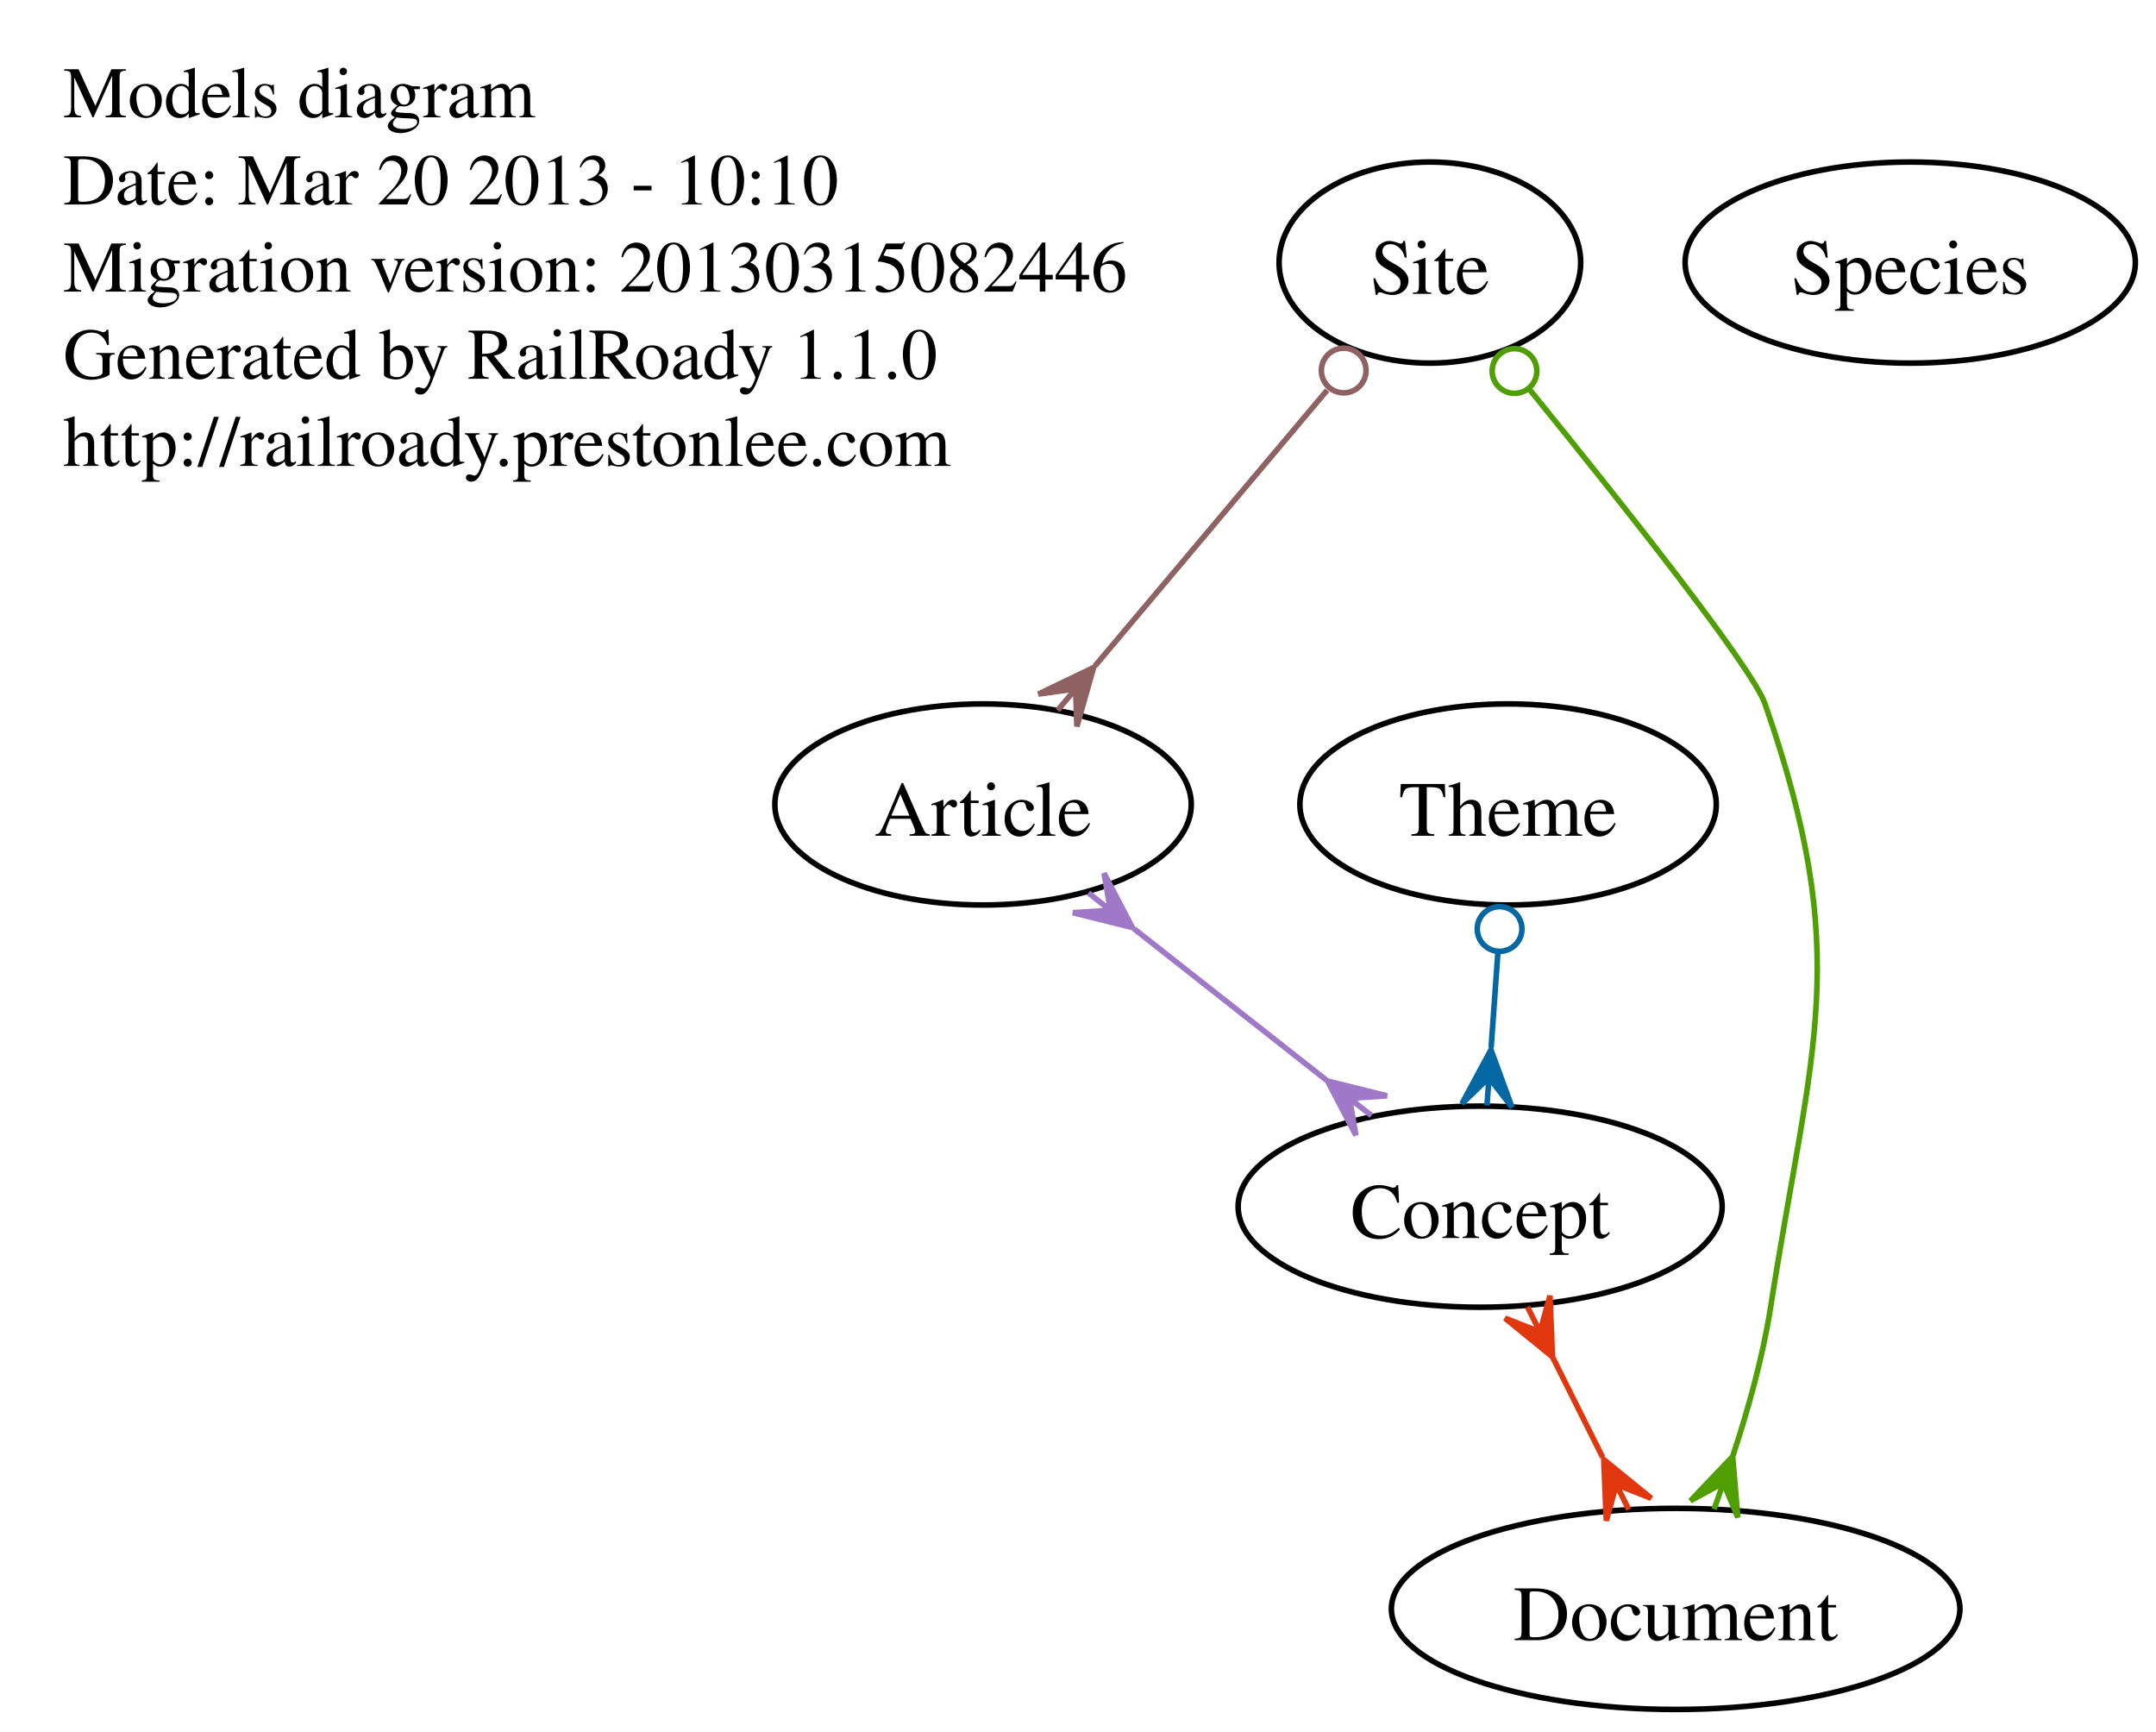
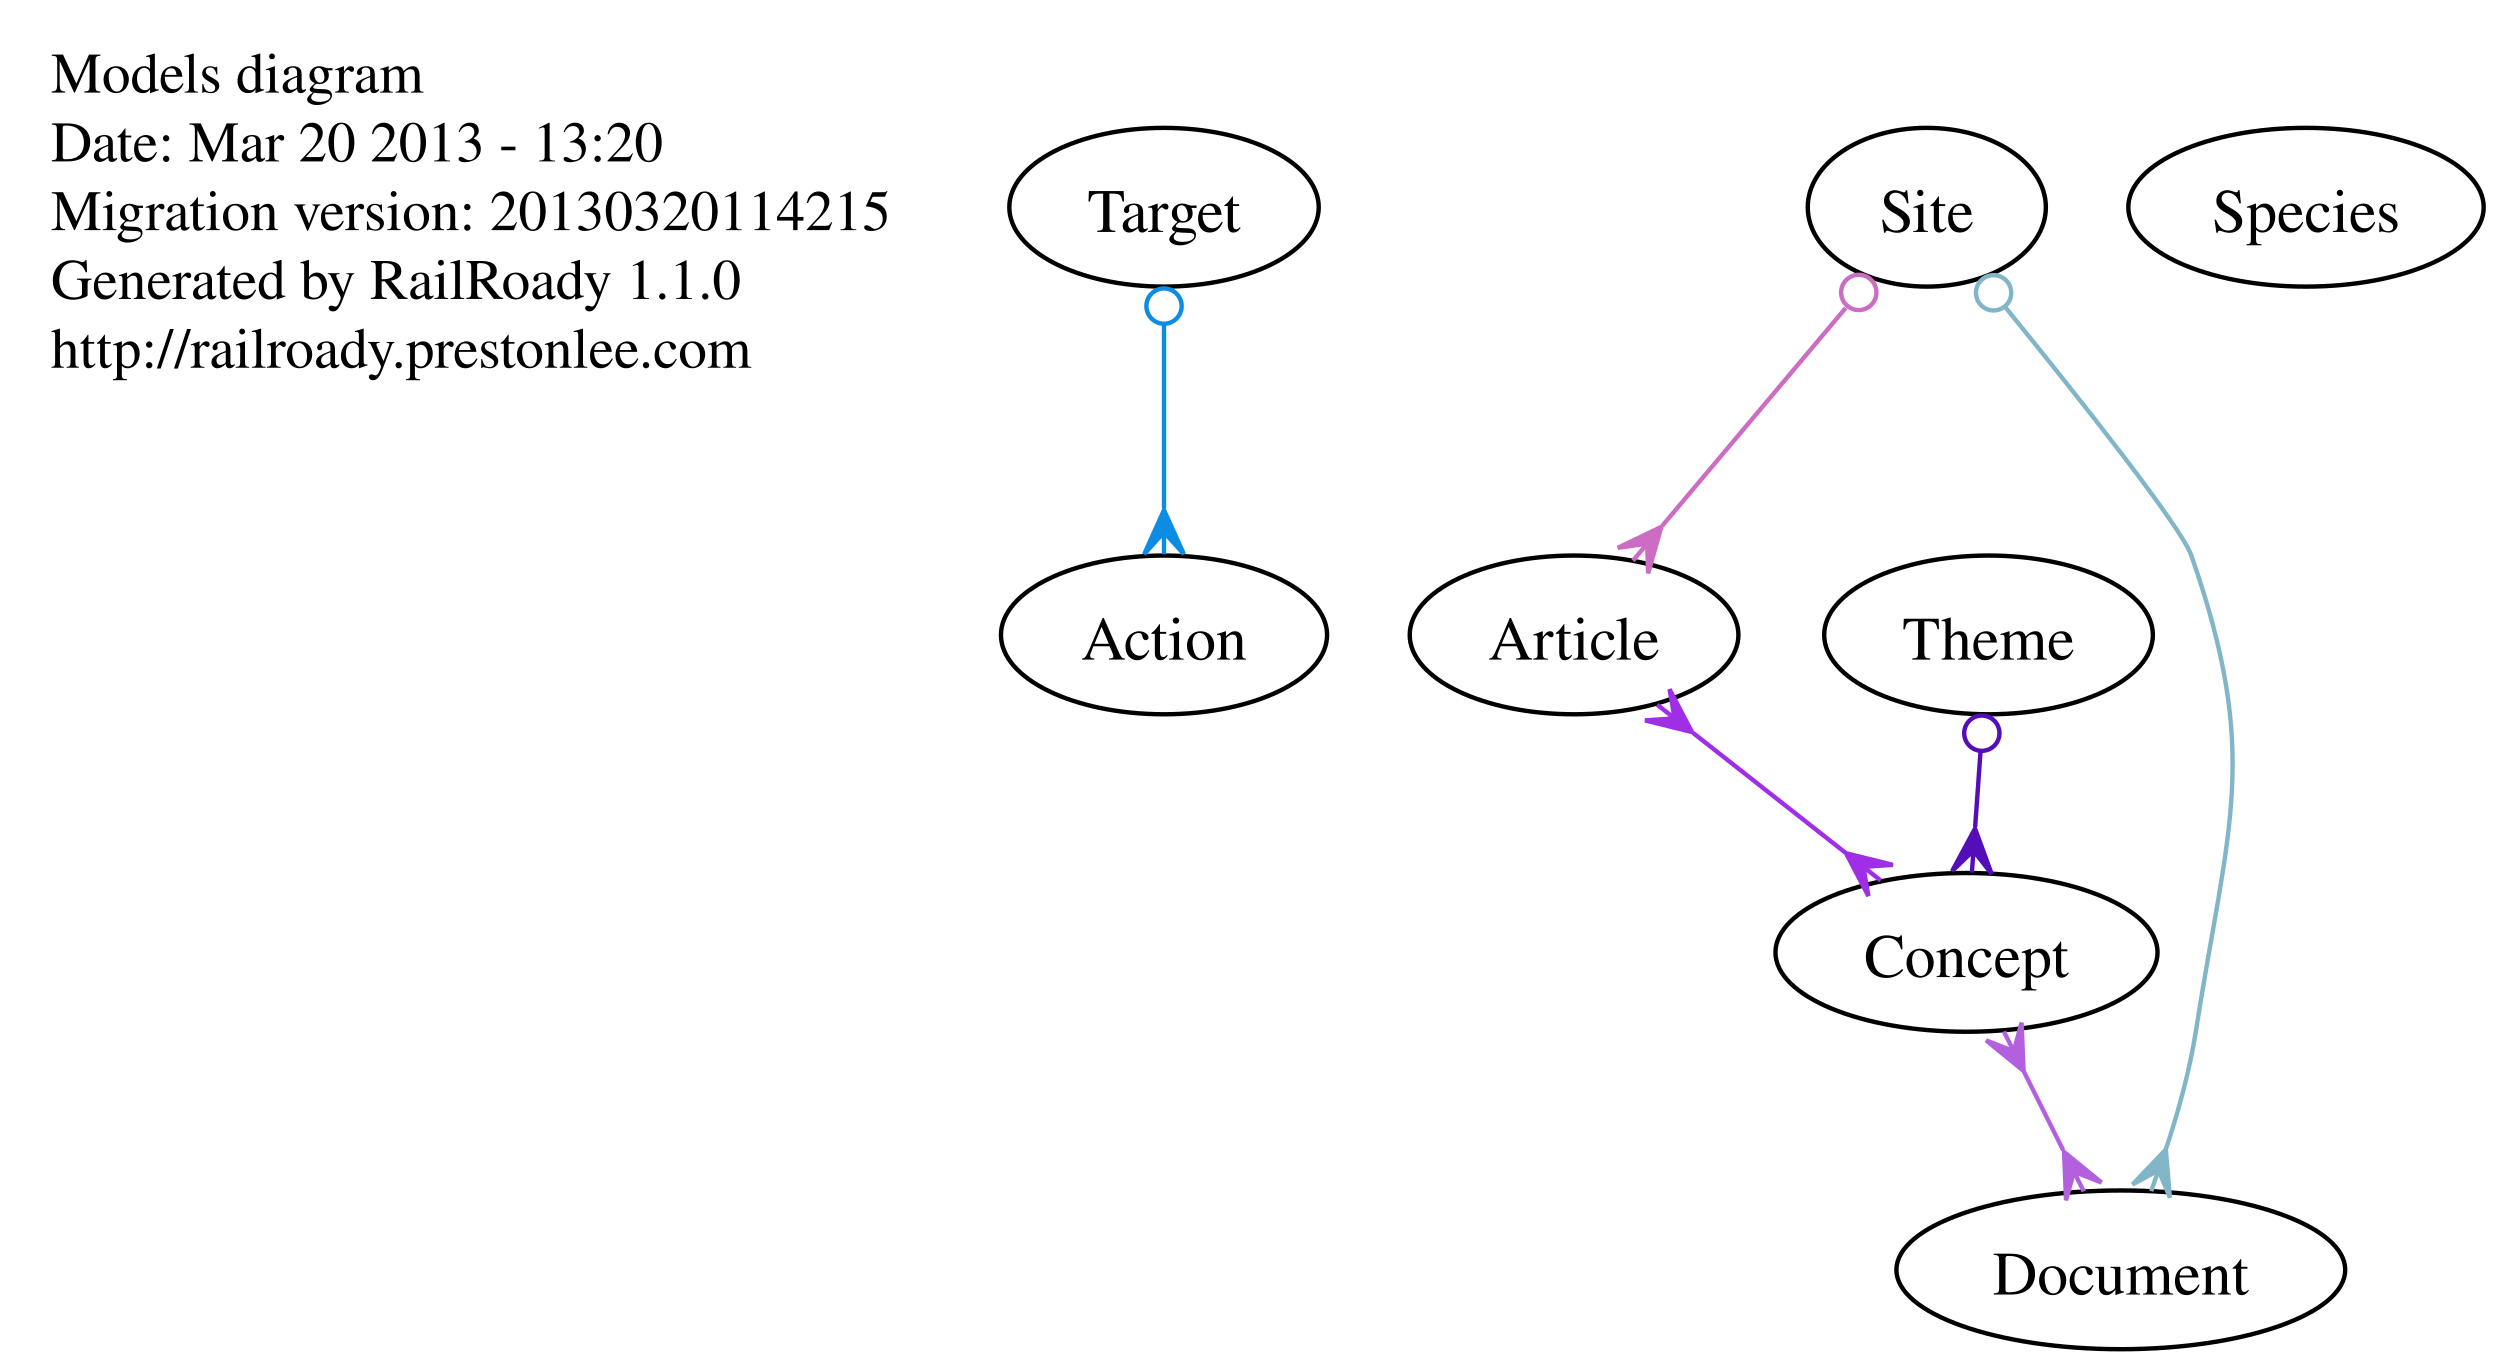
- <svg xmlns="http://www.w3.org/2000/svg" width="386pt" height="310pt" viewBox="0.00 0.00 386.00 310.00">
+ <svg xmlns="http://www.w3.org/2000/svg" width="567pt" height="310pt" viewBox="0.00 0.00 567.00 310.00">
  <g id="graph0" class="graph" transform="scale(1 1) rotate(0) translate(4 306)">
-     <polygon fill="white" stroke="white" points="-4,5 -4,-306 383,-306 383,5 -4,5" />
+     <polygon fill="white" stroke="white" points="-4,5 -4,-306 564,-306 564,5 -4,5" />
    <g id="node1" class="node">
-       <text text-anchor="start" x="7.312" y="-285" font-family="Times,serif" font-size="13.00">Models diagram</text>
-       <text text-anchor="start" x="7.312" y="-269.4" font-family="Times,serif" font-size="13.00">Date: Mar 20 2013 - 10:10</text>
-       <text text-anchor="start" x="7.312" y="-253.8" font-family="Times,serif" font-size="13.00">Migration version: 20130315082446</text>
-       <text text-anchor="start" x="7.312" y="-238.2" font-family="Times,serif" font-size="13.00">Generated by RailRoady 1.1.0</text>
-       <text text-anchor="start" x="7.312" y="-222.6" font-family="Times,serif" font-size="13.00">http://railroady.prestonlee.com</text>
+       <text text-anchor="start" x="7.55" y="-285" font-family="Times,serif" font-size="13.00">Models diagram</text>
+       <text text-anchor="start" x="7.55" y="-269.4" font-family="Times,serif" font-size="13.00">Date: Mar 20 2013 - 13:20</text>
+       <text text-anchor="start" x="7.55" y="-253.8" font-family="Times,serif" font-size="13.00">Migration version: 20130320114215</text>
+       <text text-anchor="start" x="7.55" y="-238.2" font-family="Times,serif" font-size="13.00">Generated by RailRoady 1.1.0</text>
+       <text text-anchor="start" x="7.55" y="-222.6" font-family="Times,serif" font-size="13.00">http://railroady.prestonlee.com</text>
    </g>
    <g id="node2" class="node">
-       <ellipse fill="none" stroke="black" cx="172" cy="-162" rx="37.274" ry="18" />
-       <text text-anchor="middle" x="172" y="-156.4" font-family="Times,serif" font-size="14.00">Article</text>
+       <ellipse fill="none" stroke="black" cx="260" cy="-162" rx="36.981" ry="18" />
+       <text text-anchor="middle" x="260" y="-156.4" font-family="Times,serif" font-size="14.00">Action</text>
    </g>
    <g id="node3" class="node">
-       <ellipse fill="none" stroke="black" cx="261" cy="-90" rx="43.328" ry="18" />
-       <text text-anchor="middle" x="261" y="-84.4" font-family="Times,serif" font-size="14.00">Concept</text>
+       <ellipse fill="none" stroke="black" cx="353" cy="-162" rx="37.274" ry="18" />
+       <text text-anchor="middle" x="353" y="-156.4" font-family="Times,serif" font-size="14.00">Article</text>
+     </g>
+     <g id="node4" class="node">
+       <ellipse fill="none" stroke="black" cx="442" cy="-90" rx="43.328" ry="18" />
+       <text text-anchor="middle" x="442" y="-84.4" font-family="Times,serif" font-size="14.00">Concept</text>
    </g>
    <g id="edge1" class="edge">
-       <path fill="none" stroke="#9f78c7" d="M199.014,-139.753C209.942,-131.158 222.542,-121.248 233.517,-112.616" />
-       <polygon fill="#9f78c7" stroke="#9f78c7" points="198.735,-139.973 188.093,-142.618 194.805,-143.064 190.875,-146.155 190.875,-146.155 190.875,-146.155 194.805,-143.064 193.657,-149.692 198.735,-139.973 198.735,-139.973" />
-       <polygon fill="#9f78c7" stroke="#9f78c7" points="233.677,-112.49 244.319,-109.845 237.607,-109.399 241.537,-106.308 241.537,-106.308 241.537,-106.308 237.607,-109.399 238.755,-102.771 233.677,-112.49 233.677,-112.49" />
+       <path fill="none" stroke="#9f2ee6" d="M380.014,-139.753C390.942,-131.158 403.542,-121.248 414.517,-112.616" />
+       <polygon fill="#9f2ee6" stroke="#9f2ee6" points="379.735,-139.973 369.093,-142.618 375.805,-143.064 371.875,-146.155 371.875,-146.155 371.875,-146.155 375.805,-143.064 374.657,-149.692 379.735,-139.973 379.735,-139.973" />
+       <polygon fill="#9f2ee6" stroke="#9f2ee6" points="414.677,-112.49 425.319,-109.845 418.607,-109.399 422.537,-106.308 422.537,-106.308 422.537,-106.308 418.607,-109.399 419.755,-102.771 414.677,-112.49 414.677,-112.49" />
    </g>
-     <g id="node4" class="node">
-       <ellipse fill="none" stroke="black" cx="296" cy="-18" rx="50.896" ry="18" />
-       <text text-anchor="middle" x="296" y="-12.4" font-family="Times,serif" font-size="14.00">Document</text>
+     <g id="node5" class="node">
+       <ellipse fill="none" stroke="black" cx="477" cy="-18" rx="50.896" ry="18" />
+       <text text-anchor="middle" x="477" y="-12.4" font-family="Times,serif" font-size="14.00">Document</text>
    </g>
    <g id="edge2" class="edge">
-       <path fill="none" stroke="#e0370f" d="M273.999,-63.002C276.914,-57.173 280.007,-50.987 282.924,-45.152" />
-       <polygon fill="#e0370f" stroke="#e0370f" points="273.945,-63.111 265.448,-70.043 271.709,-67.583 269.473,-72.055 269.473,-72.055 269.473,-72.055 271.709,-67.583 273.497,-74.067 273.945,-63.111 273.945,-63.111" />
-       <polygon fill="#e0370f" stroke="#e0370f" points="283.133,-44.733 291.63,-37.801 285.369,-40.261 287.605,-35.789 287.605,-35.789 287.605,-35.789 285.369,-40.261 283.581,-33.776 283.133,-44.733 283.133,-44.733" />
+       <path fill="none" stroke="#b360df" d="M454.999,-63.002C457.914,-57.173 461.007,-50.987 463.924,-45.152" />
+       <polygon fill="#b360df" stroke="#b360df" points="454.945,-63.111 446.448,-70.043 452.709,-67.583 450.473,-72.055 450.473,-72.055 450.473,-72.055 452.709,-67.583 454.497,-74.067 454.945,-63.111 454.945,-63.111" />
+       <polygon fill="#b360df" stroke="#b360df" points="464.133,-44.733 472.63,-37.801 466.369,-40.261 468.605,-35.789 468.605,-35.789 468.605,-35.789 466.369,-40.261 464.581,-33.776 464.133,-44.733 464.133,-44.733" />
    </g>
-     <g id="node5" class="node">
-       <ellipse fill="none" stroke="black" cx="252" cy="-259" rx="27" ry="18" />
-       <text text-anchor="middle" x="252" y="-253.4" font-family="Times,serif" font-size="14.00">Site</text>
+     <g id="node6" class="node">
+       <ellipse fill="none" stroke="black" cx="433" cy="-259" rx="27" ry="18" />
+       <text text-anchor="middle" x="433" y="-253.4" font-family="Times,serif" font-size="14.00">Site</text>
    </g>
    <g id="edge3" class="edge">
-       <path fill="none" stroke="#8e6162" d="M233.606,-236.157C221.178,-221.398 204.774,-201.919 192.018,-186.771" />
-       <ellipse fill="none" stroke="#8e6162" cx="236.57" cy="-239.677" rx="4" ry="4" />
-       <polygon fill="#8e6162" stroke="#8e6162" points="191.796,-186.508 188.797,-175.96 188.576,-182.684 185.355,-178.859 185.355,-178.859 185.355,-178.859 188.576,-182.684 181.913,-181.758 191.796,-186.508 191.796,-186.508" />
+       <path fill="none" stroke="#cc6cc2" d="M414.606,-236.157C402.178,-221.398 385.774,-201.919 373.018,-186.771" />
+       <ellipse fill="none" stroke="#cc6cc2" cx="417.57" cy="-239.677" rx="4" ry="4" />
+       <polygon fill="#cc6cc2" stroke="#cc6cc2" points="372.796,-186.508 369.797,-175.96 369.576,-182.684 366.355,-178.859 366.355,-178.859 366.355,-178.859 369.576,-182.684 362.913,-181.758 372.796,-186.508 372.796,-186.508" />
    </g>
    <g id="edge4" class="edge">
-       <path fill="none" stroke="#4f9e02" d="M269.842,-236.283C286.702,-215.533 309.746,-186.479 312,-180 327.772,-134.663 320.42,-119.425 313,-72 311.62,-63.176 309.02,-53.816 306.262,-45.456" />
-       <ellipse fill="none" stroke="#4f9e02" cx="267.148" cy="-239.589" rx="4" ry="4" />
-       <polygon fill="#4f9e02" stroke="#4f9e02" points="306.205,-45.294 307.135,-34.367 304.547,-40.577 302.89,-35.859 302.89,-35.859 302.89,-35.859 304.547,-40.577 298.644,-37.351 306.205,-45.294 306.205,-45.294" />
-     </g>
-     <g id="node6" class="node">
-       <ellipse fill="none" stroke="black" cx="338" cy="-259" rx="40.303" ry="18" />
-       <text text-anchor="middle" x="338" y="-253.4" font-family="Times,serif" font-size="14.00">Species</text>
+       <path fill="none" stroke="#81b6c8" d="M450.842,-236.283C467.702,-215.533 490.746,-186.479 493,-180 508.772,-134.663 501.42,-119.425 494,-72 492.62,-63.176 490.02,-53.816 487.262,-45.456" />
+       <ellipse fill="none" stroke="#81b6c8" cx="448.148" cy="-239.589" rx="4" ry="4" />
+       <polygon fill="#81b6c8" stroke="#81b6c8" points="487.205,-45.294 488.135,-34.367 485.547,-40.577 483.89,-35.859 483.89,-35.859 483.89,-35.859 485.547,-40.577 479.644,-37.351 487.205,-45.294 487.205,-45.294" />
    </g>
    <g id="node7" class="node">
-       <ellipse fill="none" stroke="black" cx="266" cy="-162" rx="37.274" ry="18" />
-       <text text-anchor="middle" x="266" y="-156.4" font-family="Times,serif" font-size="14.00">Theme</text>
+       <ellipse fill="none" stroke="black" cx="519" cy="-259" rx="40.303" ry="18" />
+       <text text-anchor="middle" x="519" y="-253.4" font-family="Times,serif" font-size="14.00">Species</text>
+     </g>
+     <g id="node8" class="node">
+       <ellipse fill="none" stroke="black" cx="260" cy="-259" rx="35.087" ry="18" />
+       <text text-anchor="middle" x="260" y="-253.4" font-family="Times,serif" font-size="14.00">Target</text>
    </g>
    <g id="edge5" class="edge">
-       <path fill="none" stroke="#0367a2" d="M264.189,-135.64C263.79,-130.063 263.367,-124.132 262.963,-118.476" />
-       <ellipse fill="none" stroke="#0367a2" cx="264.479" cy="-139.707" rx="4" ry="4" />
-       <polygon fill="#0367a2" stroke="#0367a2" points="262.934,-118.079 266.71,-107.784 262.578,-113.092 262.222,-108.104 262.222,-108.104 262.222,-108.104 262.578,-113.092 257.733,-108.425 262.934,-118.079 262.934,-118.079" />
+       <path fill="none" stroke="#0c8de3" d="M260,-232.414C260,-219.518 260,-203.862 260,-190.685" />
+       <ellipse fill="none" stroke="#0c8de3" cx="260" cy="-236.576" rx="4" ry="4" />
+       <polygon fill="#0c8de3" stroke="#0c8de3" points="260,-190.314 264.5,-180.314 260,-185.314 260,-180.314 260,-180.314 260,-180.314 260,-185.314 255.5,-180.314 260,-190.314 260,-190.314" />
+     </g>
+     <g id="node9" class="node">
+       <ellipse fill="none" stroke="black" cx="447" cy="-162" rx="37.274" ry="18" />
+       <text text-anchor="middle" x="447" y="-156.4" font-family="Times,serif" font-size="14.00">Theme</text>
+     </g>
+     <g id="edge6" class="edge">
+       <path fill="none" stroke="#540eb9" d="M445.189,-135.64C444.79,-130.063 444.367,-124.132 443.963,-118.476" />
+       <ellipse fill="none" stroke="#540eb9" cx="445.479" cy="-139.707" rx="4" ry="4" />
+       <polygon fill="#540eb9" stroke="#540eb9" points="443.934,-118.079 447.71,-107.784 443.578,-113.092 443.222,-108.104 443.222,-108.104 443.222,-108.104 443.578,-113.092 438.733,-108.425 443.934,-118.079 443.934,-118.079" />
    </g>
  </g>
</svg>
